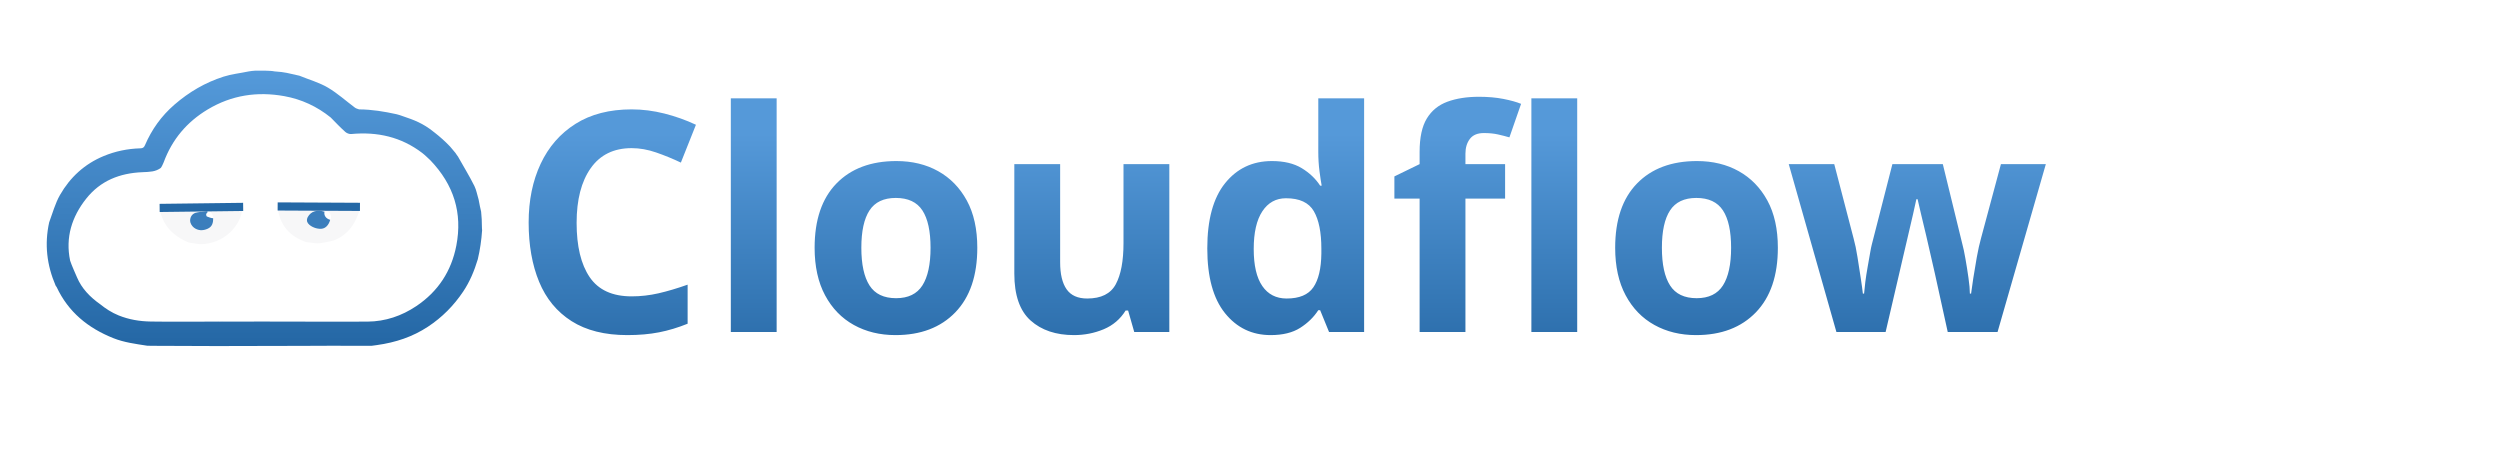
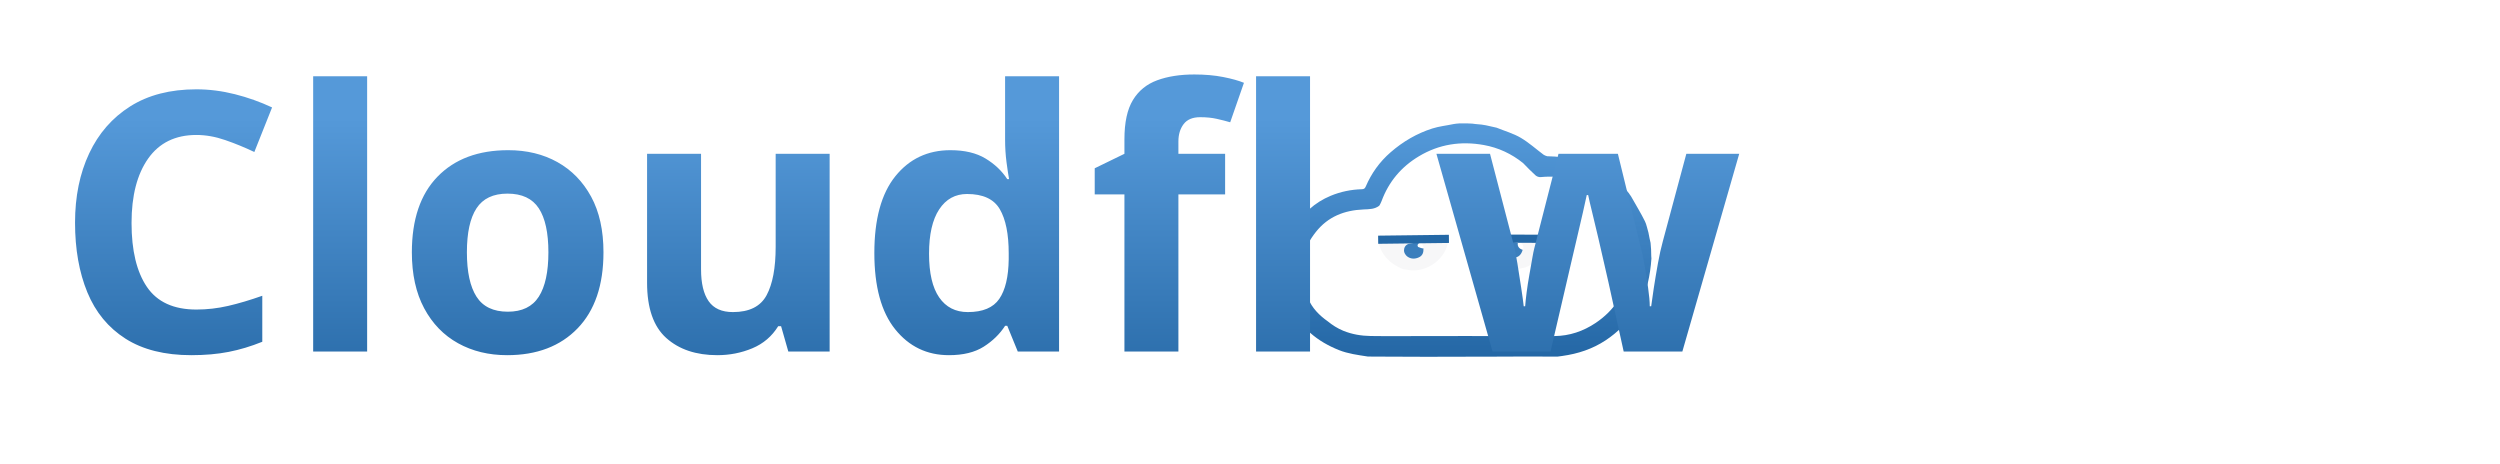
<svg xmlns="http://www.w3.org/2000/svg" xmlns:ns1="https://boxy-svg.com" viewBox="-147.679 266.393 918.664 170.268">
  <defs>
-     <linearGradient gradientUnits="userSpaceOnUse" x1="250.189" y1="47.874" x2="250.189" y2="346.547" id="gradient-0" gradientTransform="matrix(0.338977, 0, 0, 0.338977, 19.89484, 71.53201)">
+     <linearGradient gradientUnits="userSpaceOnUse" x1="250.189" y1="47.874" x2="250.189" y2="346.547" id="gradient-0" gradientTransform="matrix(0.287251, 0, 0, 0.287251, 319.5088, 297.9563)">
      <stop offset="0" style="stop-color: rgba(85, 154, 218, 1)" />
      <stop offset="1" style="stop-color: rgba(36, 103, 165, 1)" />
    </linearGradient>
    <clipPath id="clip0">
      <rect x="394" y="297" width="3611" height="1334" />
    </clipPath>
    <linearGradient gradientUnits="userSpaceOnUse" x1="2423.323" y1="814.677" x2="2423.323" y2="987.959" id="gradient-2">
      <stop offset="0" style="stop-color: rgba(85, 153, 217, 1)" />
      <stop offset="1" style="stop-color: rgba(36, 102, 163, 1)" />
    </linearGradient>
  </defs>
-   <path opacity="1" stroke="none" d="M 141.792 188.915 C 137.682 188.929 133.719 188.907 129.447 188.886 C 124.947 188.92 120.755 188.955 116.416 188.939 C 115.35 188.924 114.427 188.96 113.355 188.943 C 108.787 188.935 104.368 188.978 99.797 188.973 C 95.565 188.968 91.486 189.01 87.256 189.003 C 79.296 188.953 71.487 188.952 63.538 188.913 C 62.814 188.876 62.231 188.878 61.646 188.878 C 57.391 188.222 53.113 187.667 49.195 186.102 C 39.875 182.379 32.655 176.518 28.351 167.322 C 28.281 167.172 28.161 167.043 27.993 166.821 C 24.752 159.304 23.826 151.644 25.594 143.567 C 26.885 140.097 27.818 136.559 29.572 133.492 C 33.291 126.997 38.613 122.087 45.638 119.179 C 49.952 117.394 54.444 116.475 59.093 116.342 C 60.014 116.316 60.432 116.061 60.814 115.175 C 63.298 109.411 66.809 104.471 71.633 100.291 C 77.025 95.62 82.981 92.141 89.702 89.995 C 92.626 89.061 95.748 88.749 98.901 88.082 C 99.691 87.965 100.375 87.851 101.318 87.804 C 102.541 87.741 107.392 87.78 108.309 88.061 C 112.733 88.378 113.051 88.684 117.561 89.657 C 121.145 91.126 124.873 92.161 128.081 94.061 C 131.578 96.136 134.652 98.918 137.929 101.367 C 138.346 101.679 138.879 101.837 139.485 102.031 C 144.271 102.066 148.683 102.808 153.272 103.809 C 154.04 103.976 154.857 104.295 155.689 104.577 C 159.519 105.873 162.955 107.091 166.931 110.324 C 167.178 110.524 167.173 110.549 167.301 110.606 C 169.186 112.079 171.088 113.752 172.917 115.683 C 173.719 116.556 174.26 117.344 174.914 118.062 C 175.203 118.476 175.447 118.911 175.829 119.376 C 177.873 123.056 180.065 126.55 181.883 130.242 C 182.615 131.731 182.871 133.456 183.411 135.18 C 183.588 135.982 183.695 136.679 183.881 137.616 C 184.082 138.446 184.207 139.035 184.331 139.626 C 184.513 141.446 184.634 143.264 184.625 145.361 C 184.624 145.894 184.672 146.15 184.697 146.406 C 184.449 150.073 183.936 153.603 183.108 157.106 C 181.821 161.392 180.162 165.355 177.725 168.989 C 174.268 174.149 169.998 178.456 164.814 181.875 C 159.169 185.598 152.942 187.683 146.021 188.644 C 145.177 188.772 144.597 188.845 144.016 188.918 C 143.324 188.905 142.629 188.891 141.792 188.915 M 88.04 180.027 C 88.733 180.003 89.427 179.981 90.432 180.026 C 99.029 180.002 107.626 179.977 116.535 180.019 C 125.229 180.026 133.925 180.096 142.619 180.018 C 149.155 179.961 155.145 177.928 160.54 174.303 C 168.502 168.952 173.405 161.502 175.22 152.075 C 177.535 140.058 174.276 129.707 165.687 120.745 C 164.689 119.841 163.749 118.859 162.683 118.045 C 154.952 112.145 146.171 110.183 136.605 111.087 C 135.898 111.153 134.963 110.798 134.424 110.315 C 132.601 108.683 130.912 106.905 129.049 105.003 C 124.036 100.964 118.352 98.316 112.037 97.174 C 102.087 95.376 92.66 96.787 83.883 102.042 C 76.199 106.643 70.785 113.077 67.683 121.473 C 67.531 121.882 66.847 123.369 66.612 123.543 C 64.673 124.981 62.576 124.997 59.838 125.112 C 51.465 125.464 44.423 128.262 39.197 134.854 C 33.961 141.459 31.51 149.077 33.306 157.624 C 33.987 159.645 34.99 161.768 35.819 163.727 C 37.563 167.851 40.589 170.989 44.449 173.709 C 46.292 175.208 48.571 176.705 51.113 177.734 C 54.948 179.286 58.885 179.922 62.903 179.989 C 71.069 180.127 79.24 179.984 87.579 180.016 C 87.635 179.997 87.692 179.977 88.04 180.027 Z" style="fill: url(#gradient-0); stroke-linecap: round; stroke-linejoin: round;" transform="matrix(1, 0, 0, 1, -155.2131, 204.5562)" ns1:origin="0.784158 0.825444" />
-   <path opacity="1" d="M 123.962 151.262 C 122.701 151.102 121.441 150.944 120.037 150.793 C 113.893 148.685 110.352 144.562 109.505 137.919 C 119.464 137.919 129.35 137.919 139.419 138.026 C 139.661 138.229 139.739 138.305 139.835 138.364 C 138.373 143.744 135.638 148.082 130.069 150.241 C 128.521 150.601 127.066 150.897 125.332 151.192 C 124.689 151.215 124.326 151.238 123.962 151.262 M 126.501 140.029 C 123.91 138.76 121.783 139.315 120.586 141.671 C 120.341 142.158 120.239 142.906 120.432 143.393 C 121.018 144.879 123.622 146.067 125.616 145.911 C 127.143 145.792 128.333 144.584 129.019 142.432 C 129.777 140.298 127.623 138.603 126.501 140.029 Z" style="fill: rgb(247, 247, 248);" stroke="none" transform="matrix(1, 0, 0, 1, -155.2131, 204.5562)" ns1:origin="1.340552 2.504298" />
-   <path opacity="1" d="M 76.285 150.706 C 72.798 149.147 69.901 146.978 68.013 143.687 C 67.375 142.576 66.977 141.326 66.402 139.928 C 66.28 139.573 66.224 139.431 66.167 139.286 C 66.203 138.979 66.237 138.671 66.274 138.247 C 74.728 138.117 83.177 138.106 91.779 138.044 C 93.497 137.996 95.062 137.996 96.632 137.996 C 96.43 144.356 89.953 151.75 80.807 151.56 C 79.386 151.355 78.228 151.176 77.071 150.999 C 76.841 150.898 76.611 150.798 76.285 150.706 M 85.905 141.718 C 85.405 139.509 84.468 139.027 81.482 139.571 C 80.781 139.72 80.064 139.807 79.389 140.031 C 77.96 140.506 77.351 141.769 77.398 143.053 C 77.43 143.895 78.085 144.949 78.785 145.484 C 80.31 146.649 82.108 146.686 83.87 145.88 C 85.553 145.11 85.915 143.646 85.905 141.718 Z" style="fill: rgb(247, 247, 248);" stroke="none" transform="matrix(1, 0, 0, 1, -155.2131, 204.5562)" ns1:origin="2.757267 2.457342" />
-   <path opacity="1" stroke="none" d="M 128.868 142.61 C 128.333 144.584 127.143 145.792 125.616 145.911 C 123.622 146.067 121.018 144.879 120.432 143.393 C 120.239 142.906 120.334 142.154 120.586 141.671 C 121.792 139.381 124.146 138.808 126.766 139.637 C 126.481 140.982 127.301 142.193 128.868 142.61 Z" style="fill: rgb(59, 126, 188);" transform="matrix(1, 0, 0, 1, -155.2131, 204.5562)" ns1:origin="3.494471 4.821619" />
-   <path opacity="1" stroke="none" d="M 85.854 141.977 C 85.915 143.646 85.553 145.11 83.87 145.88 C 82.108 146.686 80.31 146.649 78.785 145.484 C 78.085 144.949 77.43 143.895 77.398 143.053 C 77.351 141.769 77.96 140.506 79.389 140.031 C 80.064 139.807 82.663 139.506 83.585 139.45 C 84.542 139.857 82.657 140.036 83.509 141.366 C 83.815 141.542 85.631 142.174 85.854 141.977 Z" style="fill: rgb(59, 126, 188);" transform="matrix(1, 0, 0, 1, -155.2131, 204.5562)" ns1:origin="8.597379 4.56791" />
-   <path style="stroke-width: 3px; fill: rgb(59, 126, 189); stroke: rgb(36, 104, 166);" d="M 109.563 137.7 L 139.809 137.851" transform="matrix(1, 0, 0, 1, -155.2131, 204.5562)" ns1:origin="1.342403 221.916106" />
-   <path style="stroke-width: 3px; fill: rgb(59, 126, 189); stroke: rgb(36, 104, 166);" d="M 66.198 138.242 L 96.887 137.865" transform="matrix(1, 0, 0, 1, -155.2131, 204.5562)" ns1:d="M 66.198 138.242 R 96.887 137.865 1@f22e523b" ns1:origin="2.736066 88.608457" />
-   <g clip-path="url(#clip0)" transform="matrix(0.531156, 0, 0, 0.531156, -1069.098, -117.0725)" style="">
-     <text style="fill: url(#gradient-2); font-family: &quot;Product Sans&quot;, &quot;Product Sans_MSFontService&quot;, sans-serif; font-size: 212.744px; font-weight: 700; letter-spacing: 0.1px; line-height: 274.119px; white-space: pre;" x="2088.13" y="951.652">Cloudflow</text>
+   <path opacity="1" stroke="none" d="M 422.805 397.428 C 419.322 397.439 415.963 397.421 412.344 397.403 C 408.53 397.431 404.978 397.462 401.301 397.448 C 400.397 397.435 399.615 397.465 398.707 397.451 C 394.836 397.444 391.092 397.481 387.218 397.477 C 383.632 397.472 380.176 397.508 376.59 397.502 C 369.845 397.459 363.228 397.458 356.492 397.425 C 355.879 397.395 355.384 397.396 354.889 397.396 C 351.283 396.84 347.657 396.37 344.337 395.044 C 336.44 391.888 330.321 386.922 326.675 379.129 C 326.615 379.002 326.513 378.892 326.371 378.705 C 323.624 372.334 322.84 365.844 324.338 358.999 C 325.432 356.058 326.223 353.061 327.709 350.461 C 330.861 344.957 335.371 340.797 341.323 338.332 C 344.979 336.82 348.786 336.041 352.726 335.928 C 353.505 335.906 353.86 335.69 354.184 334.94 C 356.288 330.056 359.264 325.869 363.352 322.327 C 367.921 318.368 372.969 315.42 378.663 313.602 C 381.141 312.81 383.787 312.547 386.459 311.981 C 387.128 311.882 387.708 311.786 388.507 311.746 C 389.544 311.691 393.654 311.724 394.432 311.963 C 398.18 312.232 398.449 312.491 402.271 313.316 C 405.309 314.561 408.468 315.438 411.186 317.048 C 414.149 318.805 416.755 321.163 419.531 323.239 C 419.884 323.504 420.337 323.637 420.85 323.802 C 424.905 323.831 428.645 324.46 432.533 325.308 C 433.184 325.449 433.877 325.72 434.581 325.959 C 437.827 327.057 440.739 328.089 444.108 330.828 C 444.317 330.998 444.313 331.019 444.422 331.068 C 446.019 332.316 447.631 333.734 449.181 335.37 C 449.861 336.11 450.319 336.778 450.872 337.386 C 451.117 337.737 451.325 338.106 451.649 338.5 C 453.38 341.618 455.237 344.579 456.778 347.708 C 457.399 348.969 457.615 350.431 458.073 351.892 C 458.223 352.572 458.314 353.162 458.472 353.956 C 458.642 354.66 458.747 355.158 458.853 355.66 C 459.007 357.202 459.11 358.743 459.102 360.52 C 459.101 360.971 459.142 361.188 459.163 361.406 C 458.953 364.513 458.518 367.504 457.817 370.472 C 456.726 374.105 455.32 377.463 453.255 380.543 C 450.326 384.915 446.706 388.565 442.314 391.462 C 437.53 394.616 432.254 396.383 426.388 397.198 C 425.673 397.306 425.182 397.368 424.69 397.43 C 424.103 397.419 423.514 397.408 422.805 397.428 M 377.255 389.896 C 377.842 389.876 378.43 389.857 379.282 389.894 C 386.568 389.874 393.852 389.853 401.402 389.888 C 408.769 389.894 416.139 389.954 423.506 389.888 C 429.044 389.84 434.12 388.117 438.693 385.045 C 445.439 380.511 449.594 374.198 451.131 366.209 C 453.094 356.025 450.332 347.254 443.054 339.66 C 442.208 338.894 441.411 338.061 440.508 337.371 C 433.957 332.373 426.515 330.709 418.41 331.475 C 417.81 331.532 417.017 331.23 416.562 330.821 C 415.016 329.439 413.585 327.931 412.006 326.32 C 407.759 322.897 402.941 320.653 397.591 319.685 C 389.159 318.162 381.17 319.358 373.733 323.811 C 367.221 327.71 362.633 333.162 360.004 340.277 C 359.876 340.623 359.297 341.883 359.096 342.031 C 357.453 343.25 355.677 343.263 353.357 343.36 C 346.262 343.658 340.294 346.029 335.865 351.616 C 331.428 357.213 329.351 363.668 330.874 370.912 C 331.451 372.624 332.3 374.423 333.003 376.083 C 334.48 379.578 337.045 382.236 340.316 384.541 C 341.878 385.812 343.808 387.081 345.963 387.952 C 349.212 389.268 352.549 389.807 355.954 389.864 C 362.874 389.98 369.798 389.859 376.865 389.886 C 376.912 389.871 376.96 389.853 377.255 389.896 Z" style="fill: url(#gradient-0); stroke-linecap: round; stroke-linejoin: round;" ns1:origin="0.784158 0.825444" />
+   <path opacity="1" d="M 407.696 365.52 C 406.627 365.384 405.56 365.251 404.37 365.123 C 399.163 363.336 396.162 359.843 395.445 354.213 C 403.884 354.213 412.261 354.213 420.793 354.303 C 421 354.475 421.066 354.54 421.147 354.591 C 419.908 359.149 417.59 362.825 412.87 364.655 C 411.559 364.96 410.326 365.211 408.856 365.461 C 408.312 365.481 408.004 365.5 407.696 365.52 M 409.847 356.001 C 407.652 354.925 405.849 355.396 404.835 357.393 C 404.627 357.805 404.541 358.439 404.705 358.852 C 405.2 360.111 407.408 361.118 409.098 360.985 C 410.391 360.885 411.399 359.861 411.981 358.037 C 412.623 356.229 410.799 354.792 409.847 356.001 Z" style="fill: rgb(247, 247, 248);" stroke="none" ns1:origin="1.340552 2.504298" />
+   <path opacity="1" d="M 367.294 365.048 C 364.339 363.728 361.884 361.89 360.284 359.101 C 359.743 358.159 359.406 357.101 358.919 355.916 C 358.816 355.614 358.768 355.494 358.719 355.372 C 358.75 355.111 358.78 354.85 358.81 354.491 C 365.975 354.381 373.135 354.372 380.424 354.319 C 381.88 354.279 383.206 354.279 384.536 354.279 C 384.365 359.668 378.876 365.933 371.125 365.773 C 369.922 365.599 368.94 365.447 367.959 365.297 C 367.765 365.211 367.571 365.127 367.294 365.048 M 375.446 357.433 C 375.023 355.56 374.228 355.153 371.698 355.613 C 371.104 355.739 370.496 355.813 369.924 356.003 C 368.713 356.406 368.197 357.475 368.237 358.563 C 368.264 359.277 368.819 360.17 369.413 360.623 C 370.705 361.61 372.228 361.642 373.721 360.959 C 375.148 360.307 375.455 359.066 375.446 357.433 Z" style="fill: rgb(247, 247, 248);" stroke="none" ns1:origin="2.757267 2.457342" />
+   <path opacity="1" stroke="none" d="M 411.853 358.188 C 411.399 359.861 410.391 360.885 409.098 360.985 C 407.408 361.118 405.2 360.111 404.705 358.852 C 404.541 358.439 404.621 357.801 404.835 357.393 C 405.857 355.452 407.852 354.966 410.072 355.668 C 409.83 356.809 410.525 357.834 411.853 358.188 Z" style="fill: rgb(59, 126, 188);" ns1:origin="3.494471 4.821619" />
+   <path opacity="1" stroke="none" d="M 375.403 357.652 C 375.455 359.066 375.148 360.307 373.721 360.959 C 372.228 361.642 370.705 361.61 369.413 360.623 C 368.819 360.17 368.264 359.277 368.237 358.563 C 368.197 357.475 368.713 356.406 369.924 356.003 C 370.496 355.813 372.699 355.558 373.48 355.511 C 374.291 355.856 372.693 356.008 373.415 357.134 C 373.675 357.283 375.213 357.819 375.403 357.652 Z" style="fill: rgb(59, 126, 188);" ns1:origin="8.597379 4.56791" />
+   <path style="stroke-width: 3px; fill: rgb(59, 126, 189); stroke: rgb(36, 104, 166);" d="M 395.494 354.028 L 421.124 354.155" ns1:origin="1.342403 221.916106" />
+   <path style="stroke-width: 3px; fill: rgb(59, 126, 189); stroke: rgb(36, 104, 166);" d="M 358.747 354.487 L 384.753 354.168" ns1:d="M 358.747 354.487 R 384.753 354.168 1@9d21d90f" ns1:origin="2.736066 88.608457" />
+   <g clip-path="url(#clip0)" transform="matrix(0.6256, 0, 0, 0.6256, -1434.159, -199.7746)" style="">
+     <text style="fill: url(#gradient-2); font-family: &quot;Product Sans&quot;, &quot;Product Sans_MSFontService&quot;, sans-serif; font-size: 212.744px; font-weight: 700; letter-spacing: 0.1px; line-height: 274.119px; white-space: pre;" x="2088.13" y="951.652">Cloudfl     w</text>
  </g>
</svg>
